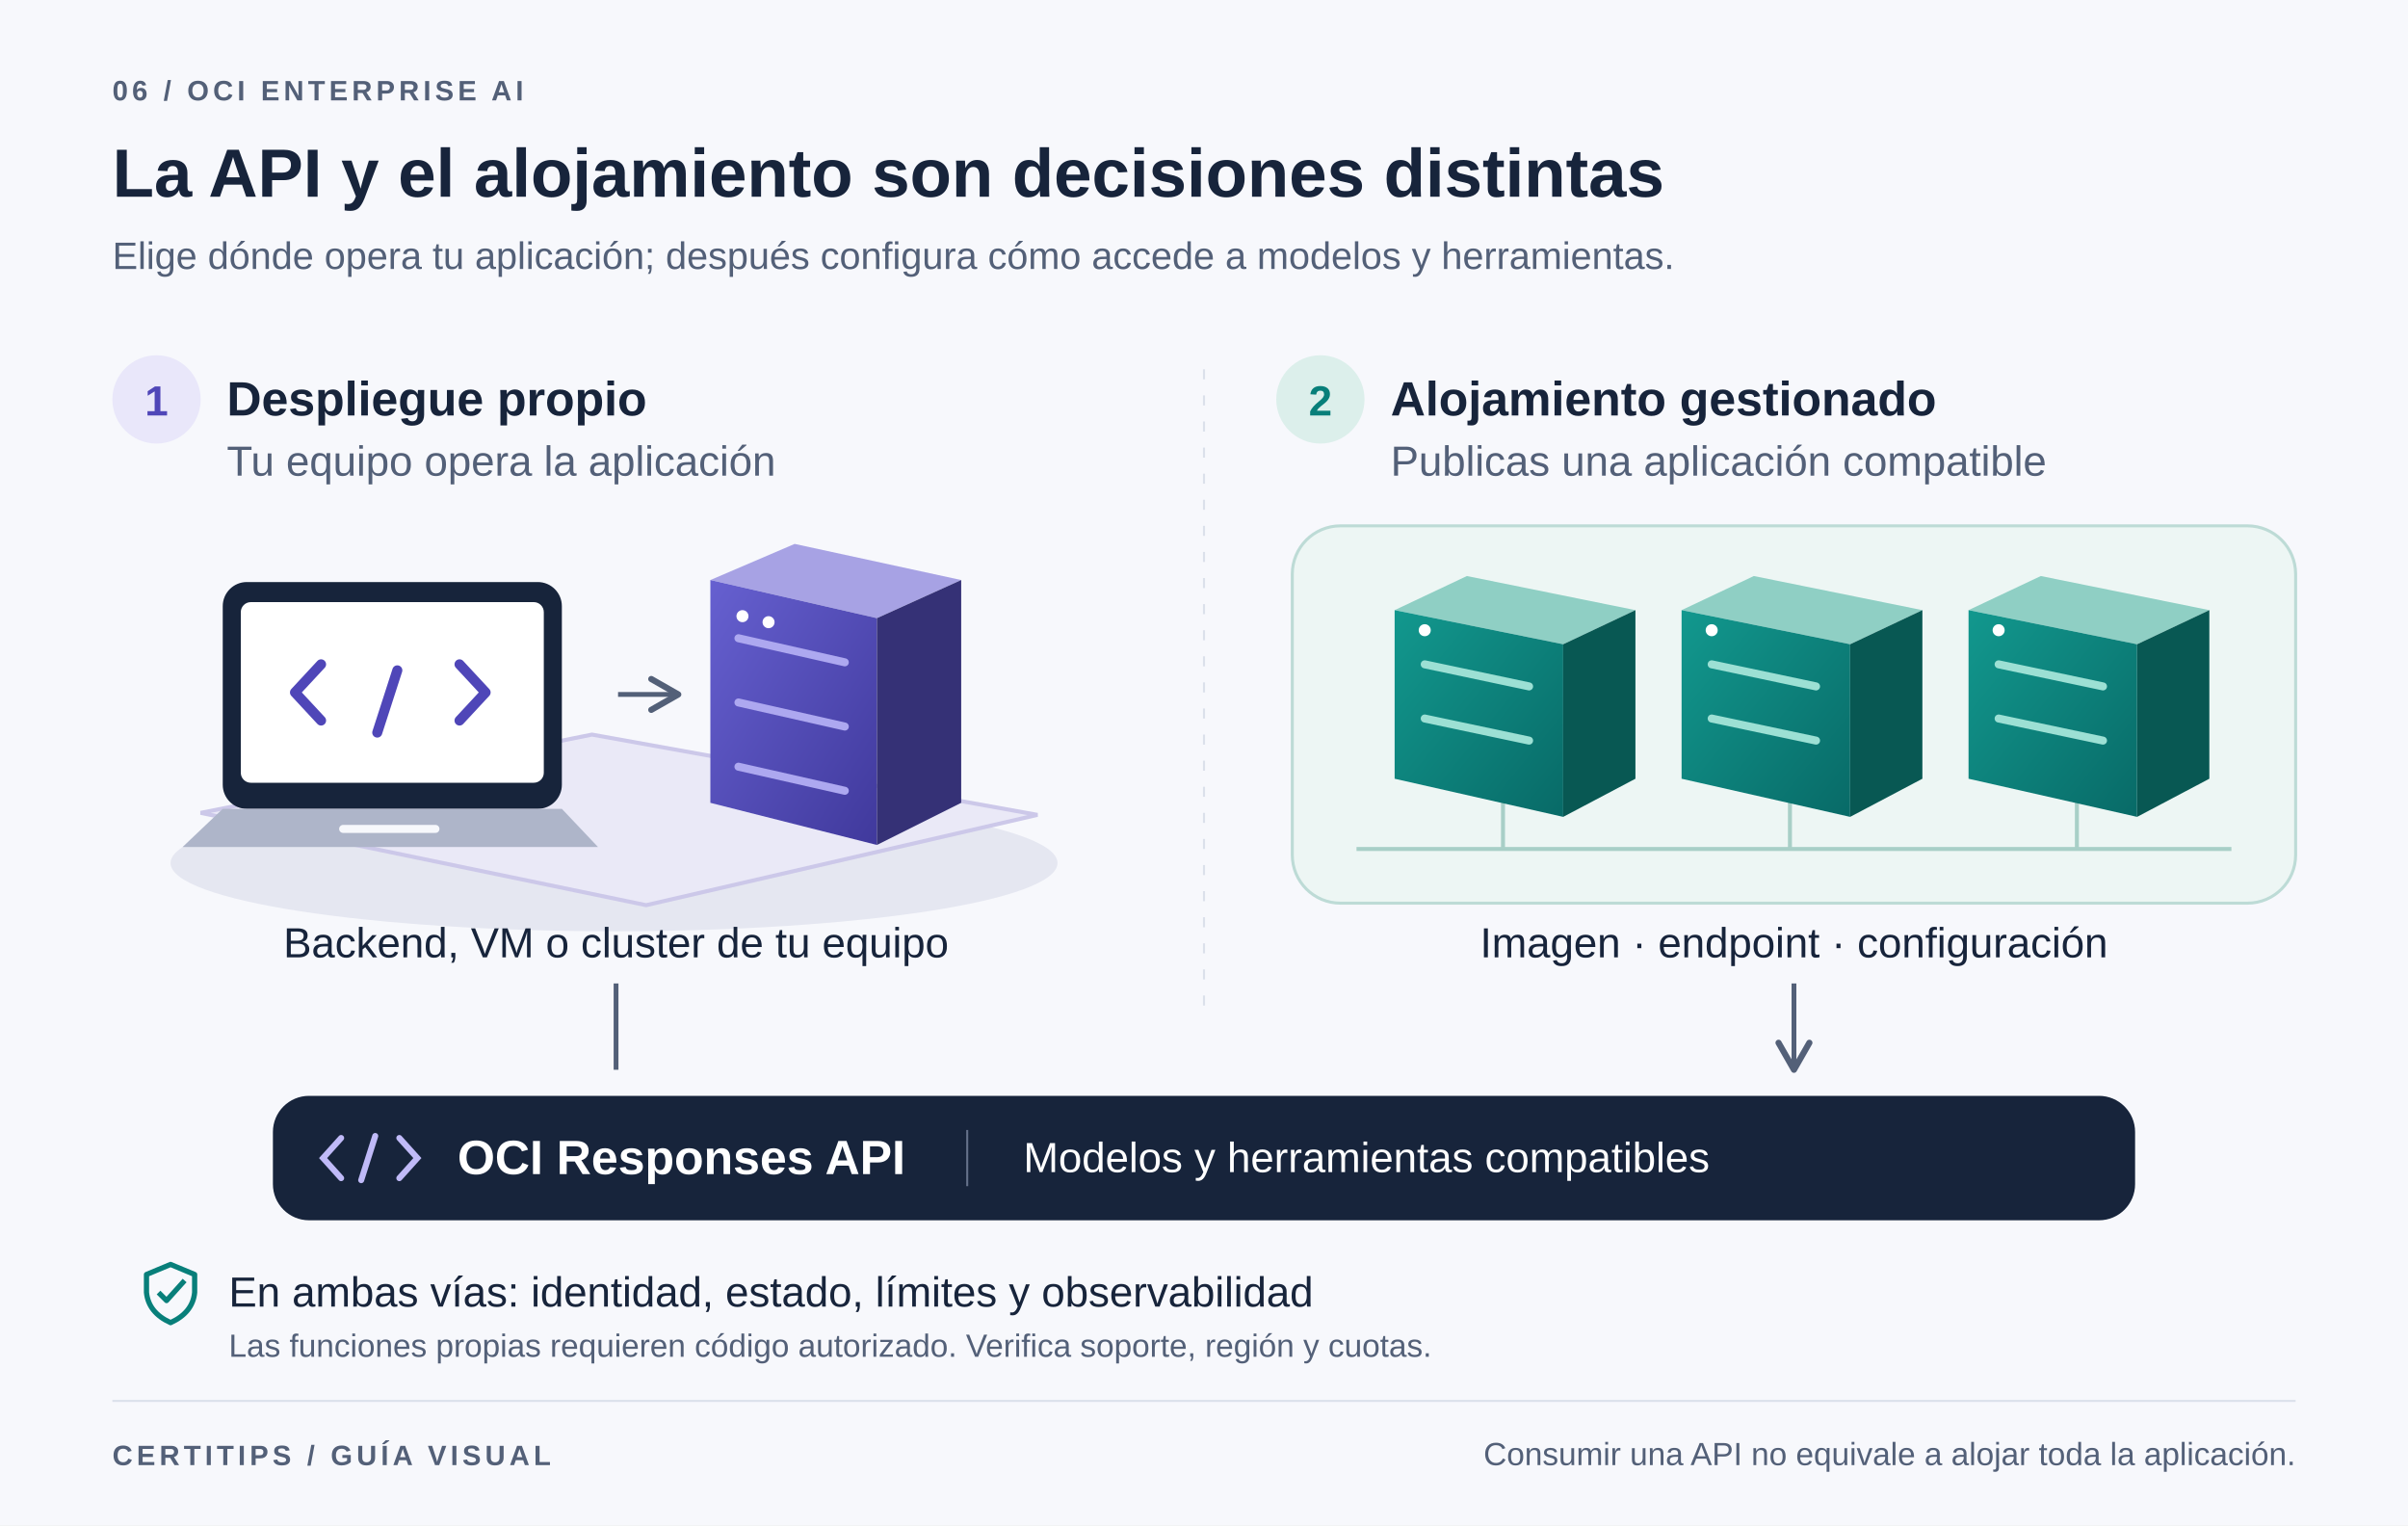
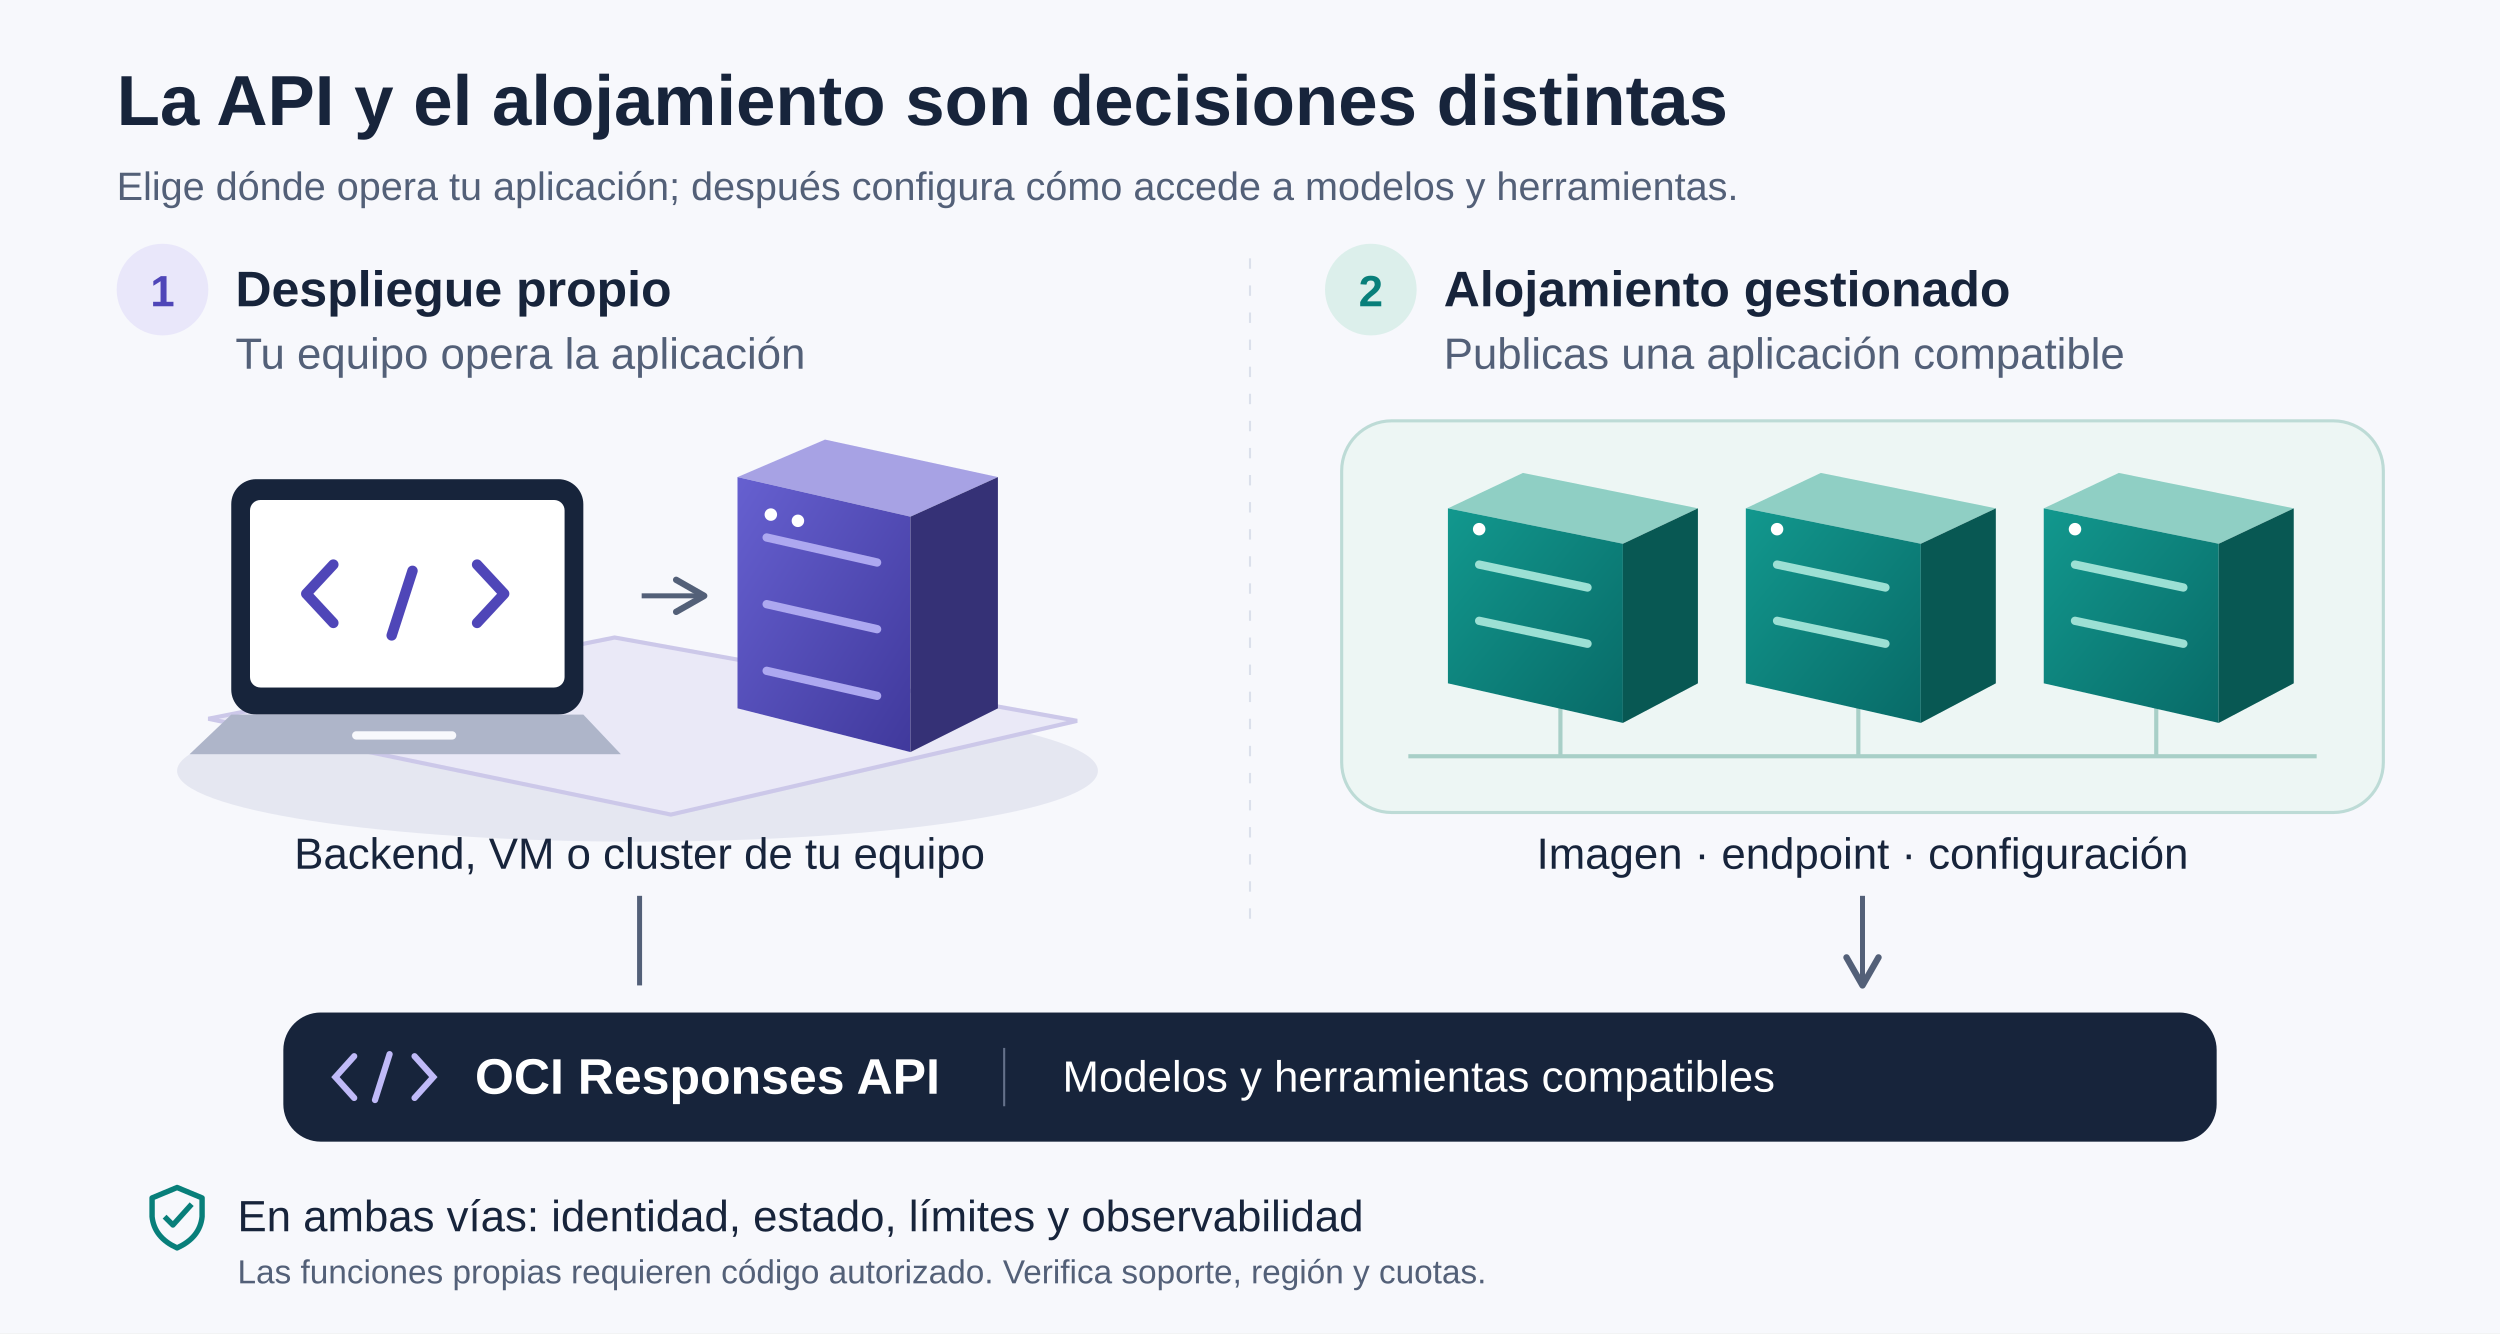
- <svg xmlns="http://www.w3.org/2000/svg" viewBox="0 0 1200 760" role="img" aria-labelledby="title description">
+ <svg xmlns="http://www.w3.org/2000/svg" viewBox="0 0 1200 640" role="img" aria-labelledby="title description">
  <defs>
    <linearGradient id="indigo-surface" x1="0" y1="0" x2="1" y2="1">
      <stop stop-color="#6660d0" />
      <stop offset="1" stop-color="#40399c" />
    </linearGradient>
    <linearGradient id="teal-surface" x1="0" y1="0" x2="1" y2="1">
      <stop stop-color="#12988e" />
      <stop offset="1" stop-color="#086a67" />
    </linearGradient>
    <marker id="arrow" viewBox="0 0 10 10" refX="8" refY="5" markerWidth="8" markerHeight="8" orient="auto">
      <path d="m1 1 7 4-7 4" fill="none" stroke="#536078" stroke-width="1.6" stroke-linecap="round" stroke-linejoin="round" />
    </marker>
    <style>
      text{font-family:'Segoe UI',Arial,sans-serif;fill:#17243b}.eyebrow{font-size:14px;font-weight:700;letter-spacing:2px;fill:#536078}.title{font-size:34px;font-weight:700}.subtitle{font-size:19px;fill:#536078}.label{font-size:24px;font-weight:700}.body{font-size:21px}.meta{font-size:16px;fill:#536078}.white{fill:#fff}.muted{fill:#536078}.teal{fill:#087f7a}.indigo{fill:#4f46b8}.line{fill:none;stroke:#536078;stroke-width:2.4;marker-end:url(#arrow)}
    </style>
  </defs>
-   <rect width="1200" height="760" fill="#f7f8fc" />
-   <text x="56" y="50" class="eyebrow">06 / OCI ENTERPRISE AI</text>
-   <text x="56" y="98" class="title">La API y el alojamiento son decisiones distintas</text>
-   <text x="56" y="134" class="subtitle">Elige dónde opera tu aplicación; después configura cómo accede a modelos y herramientas.</text>
-   <path d="M600 184V502" stroke="#dbe0eb" stroke-dasharray="5 8" />
-   <circle cx="78" cy="199" r="22" fill="#e9e7fa" />
-   <text x="78" y="207" text-anchor="middle" class="body indigo" font-weight="700">1</text>
-   <text x="113" y="207" class="label">Despliegue propio</text>
-   <text x="113" y="237" class="body muted">Tu equipo opera la aplicación</text>
-   <circle cx="658" cy="199" r="22" fill="#dcefeb" />
-   <text x="658" y="207" text-anchor="middle" class="body teal" font-weight="700">2</text>
-   <text x="693" y="207" class="label">Alojamiento gestionado</text>
-   <text x="693" y="237" class="body muted">Publicas una aplicación compatible</text>
-   <ellipse cx="306" cy="430" rx="221" ry="34" fill="#e5e7f1" />
-   <path d="M100 405 295 366 517 406 322 451Z" fill="#eae9f7" stroke="#ccc8e9" stroke-width="2" />
-   <rect x="111" y="290" width="169" height="113" rx="12" fill="#17243b" />
-   <rect x="120" y="300" width="151" height="90" rx="5" fill="#fff" />
-   <path d="m111 403-20 19h207l-18-19" fill="#aeb5c9" />
-   <path d="M171 413h46" stroke="#f7f8fc" stroke-width="4" stroke-linecap="round" />
-   <path d="m160 331-13 14 13 14m69-28 13 14-13 14m-31-25-10 31" fill="none" stroke="#4f46b8" stroke-width="5" stroke-linecap="round" stroke-linejoin="round" />
-   <path d="M308 346h30" class="line" />
-   <path d="m354 289 42-18 83 18-42 19Z" fill="#a7a2e4" />
-   <path d="M354 289v111l83 21V308Z" fill="url(#indigo-surface)" />
-   <path d="m437 308 42-19v111l-42 21Z" fill="#353176" />
-   <path d="m368 318 53 12m-53 20 53 12m-53 20 53 12" stroke="#ada8f0" stroke-width="4" stroke-linecap="round" />
-   <circle cx="370" cy="307" r="3" fill="#fff" />
-   <circle cx="383" cy="310" r="3" fill="#fff" />
-   <text x="307" y="477" text-anchor="middle" class="body">Backend, VM o cluster de tu equipo</text>
-   <rect x="644" y="262" width="500" height="188" rx="24" fill="#edf6f4" stroke="#bddbd6" stroke-width="1.5" />
-   <path d="M676 423h436M749 395v28m143-28v28m143-28v28" stroke="#a8cfc7" stroke-width="2" />
-   <g>
-     <path d="m695 304 36-17 84 17-36 17Z" fill="#8fcfc4" />
-     <path d="M695 304v84l84 19v-86Z" fill="url(#teal-surface)" />
-     <path d="m779 321 36-17v84l-36 19Z" fill="#085853" />
-     <path d="m710 331 52 11m-52 16 52 11" stroke="#9ce0d4" stroke-width="4" stroke-linecap="round" />
-     <circle cx="710" cy="314" r="3" fill="#fff" />
-     <path d="m838 304 36-17 84 17-36 17Z" fill="#8fcfc4" />
-     <path d="M838 304v84l84 19v-86Z" fill="url(#teal-surface)" />
-     <path d="m922 321 36-17v84l-36 19Z" fill="#085853" />
-     <path d="m853 331 52 11m-52 16 52 11" stroke="#9ce0d4" stroke-width="4" stroke-linecap="round" />
-     <circle cx="853" cy="314" r="3" fill="#fff" />
-     <path d="m981 304 36-17 84 17-36 17Z" fill="#8fcfc4" />
-     <path d="M981 304v84l84 19v-86Z" fill="url(#teal-surface)" />
-     <path d="m1065 321 36-17v84l-36 19Z" fill="#085853" />
-     <path d="m996 331 52 11m-52 16 52 11" stroke="#9ce0d4" stroke-width="4" stroke-linecap="round" />
-     <circle cx="996" cy="314" r="3" fill="#fff" />
+   <rect width="1200" height="640" fill="#f7f8fc" />
+   <text x="56" y="60" class="title">La API y el alojamiento son decisiones distintas</text>
+   <text x="56" y="96" class="subtitle">Elige dónde opera tu aplicación; después configura cómo accede a modelos y herramientas.</text>
+   <g transform="translate(0 -60)">
+     <path d="M600 184V502" stroke="#dbe0eb" stroke-dasharray="5 8" />
+     <circle cx="78" cy="199" r="22" fill="#e9e7fa" />
+     <text x="78" y="207" text-anchor="middle" class="body indigo" font-weight="700">1</text>
+     <text x="113" y="207" class="label">Despliegue propio</text>
+     <text x="113" y="237" class="body muted">Tu equipo opera la aplicación</text>
+     <circle cx="658" cy="199" r="22" fill="#dcefeb" />
+     <text x="658" y="207" text-anchor="middle" class="body teal" font-weight="700">2</text>
+     <text x="693" y="207" class="label">Alojamiento gestionado</text>
+     <text x="693" y="237" class="body muted">Publicas una aplicación compatible</text>
+     <ellipse cx="306" cy="430" rx="221" ry="34" fill="#e5e7f1" />
+     <path d="M100 405 295 366 517 406 322 451Z" fill="#eae9f7" stroke="#ccc8e9" stroke-width="2" />
+     <rect x="111" y="290" width="169" height="113" rx="12" fill="#17243b" />
+     <rect x="120" y="300" width="151" height="90" rx="5" fill="#fff" />
+     <path d="m111 403-20 19h207l-18-19" fill="#aeb5c9" />
+     <path d="M171 413h46" stroke="#f7f8fc" stroke-width="4" stroke-linecap="round" />
+     <path d="m160 331-13 14 13 14m69-28 13 14-13 14m-31-25-10 31" fill="none" stroke="#4f46b8" stroke-width="5" stroke-linecap="round" stroke-linejoin="round" />
+     <path d="M308 346h30" class="line" />
+     <path d="m354 289 42-18 83 18-42 19Z" fill="#a7a2e4" />
+     <path d="M354 289v111l83 21V308Z" fill="url(#indigo-surface)" />
+     <path d="m437 308 42-19v111l-42 21Z" fill="#353176" />
+     <path d="m368 318 53 12m-53 20 53 12m-53 20 53 12" stroke="#ada8f0" stroke-width="4" stroke-linecap="round" />
+     <circle cx="370" cy="307" r="3" fill="#fff" />
+     <circle cx="383" cy="310" r="3" fill="#fff" />
+     <text x="307" y="477" text-anchor="middle" class="body">Backend, VM o cluster de tu equipo</text>
+     <rect x="644" y="262" width="500" height="188" rx="24" fill="#edf6f4" stroke="#bddbd6" stroke-width="1.5" />
+     <path d="M676 423h436M749 395v28m143-28v28m143-28v28" stroke="#a8cfc7" stroke-width="2" />
+     <g>
+       <path d="m695 304 36-17 84 17-36 17Z" fill="#8fcfc4" />
+       <path d="M695 304v84l84 19v-86Z" fill="url(#teal-surface)" />
+       <path d="m779 321 36-17v84l-36 19Z" fill="#085853" />
+       <path d="m710 331 52 11m-52 16 52 11" stroke="#9ce0d4" stroke-width="4" stroke-linecap="round" />
+       <circle cx="710" cy="314" r="3" fill="#fff" />
+       <path d="m838 304 36-17 84 17-36 17Z" fill="#8fcfc4" />
+       <path d="M838 304v84l84 19v-86Z" fill="url(#teal-surface)" />
+       <path d="m922 321 36-17v84l-36 19Z" fill="#085853" />
+       <path d="m853 331 52 11m-52 16 52 11" stroke="#9ce0d4" stroke-width="4" stroke-linecap="round" />
+       <circle cx="853" cy="314" r="3" fill="#fff" />
+       <path d="m981 304 36-17 84 17-36 17Z" fill="#8fcfc4" />
+       <path d="M981 304v84l84 19v-86Z" fill="url(#teal-surface)" />
+       <path d="m1065 321 36-17v84l-36 19Z" fill="#085853" />
+       <path d="m996 331 52 11m-52 16 52 11" stroke="#9ce0d4" stroke-width="4" stroke-linecap="round" />
+       <circle cx="996" cy="314" r="3" fill="#fff" />
+     </g>
+     <text x="894" y="477" text-anchor="middle" class="body">Imagen · endpoint · configuración</text>
+     <path d="M307 490v43m587-43v43" class="line" />
+     <rect x="136" y="546" width="928" height="62" rx="18" fill="#17243b" />
+     <path d="m170 567-9 10 9 10m29-20 9 10-9 10m-12-21-7 22" stroke="#c0baf8" stroke-width="3" stroke-linecap="round" fill="none" />
+     <text x="228" y="585" class="label white">OCI Responses API</text>
+     <path d="M482 563v28" stroke="#64718a" />
+     <text x="510" y="584" class="body white">Modelos y herramientas compatibles</text>
+     <g fill="none" stroke="#087f7a" stroke-width="2.6" stroke-linejoin="round">
+       <path d="M85 630 97 635v9q-1 10-12 15-11-5-12-15v-9Z" />
+       <path d="m79 644 4 4 9-10" />
+     </g>
+     <text x="114" y="651" class="body">En ambas vías: identidad, estado, límites y observabilidad</text>
+     <text x="114" y="676" class="meta">Las funciones propias requieren código autorizado. Verifica soporte, región y cuotas.</text>
  </g>
-   <text x="894" y="477" text-anchor="middle" class="body">Imagen · endpoint · configuración</text>
-   <path d="M307 490v43m587-43v43" class="line" />
-   <rect x="136" y="546" width="928" height="62" rx="18" fill="#17243b" />
-   <path d="m170 567-9 10 9 10m29-20 9 10-9 10m-12-21-7 22" stroke="#c0baf8" stroke-width="3" stroke-linecap="round" fill="none" />
-   <text x="228" y="585" class="label white">OCI Responses API</text>
-   <path d="M482 563v28" stroke="#64718a" />
-   <text x="510" y="584" class="body white">Modelos y herramientas compatibles</text>
-   <g fill="none" stroke="#087f7a" stroke-width="2.6" stroke-linejoin="round">
-     <path d="M85 630 97 635v9q-1 10-12 15-11-5-12-15v-9Z" />
-     <path d="m79 644 4 4 9-10" />
-   </g>
-   <text x="114" y="651" class="body">En ambas vías: identidad, estado, límites y observabilidad</text>
-   <text x="114" y="676" class="meta">Las funciones propias requieren código autorizado. Verifica soporte, región y cuotas.</text>
-   <path d="M56 698h1088" stroke="#dbe0eb" />
-   <text x="56" y="730" class="eyebrow">CERTITIPS / GUÍA VISUAL</text>
-   <text x="1144" y="730" text-anchor="end" class="meta">Consumir una API no equivale a alojar toda la aplicación.</text>
</svg>
